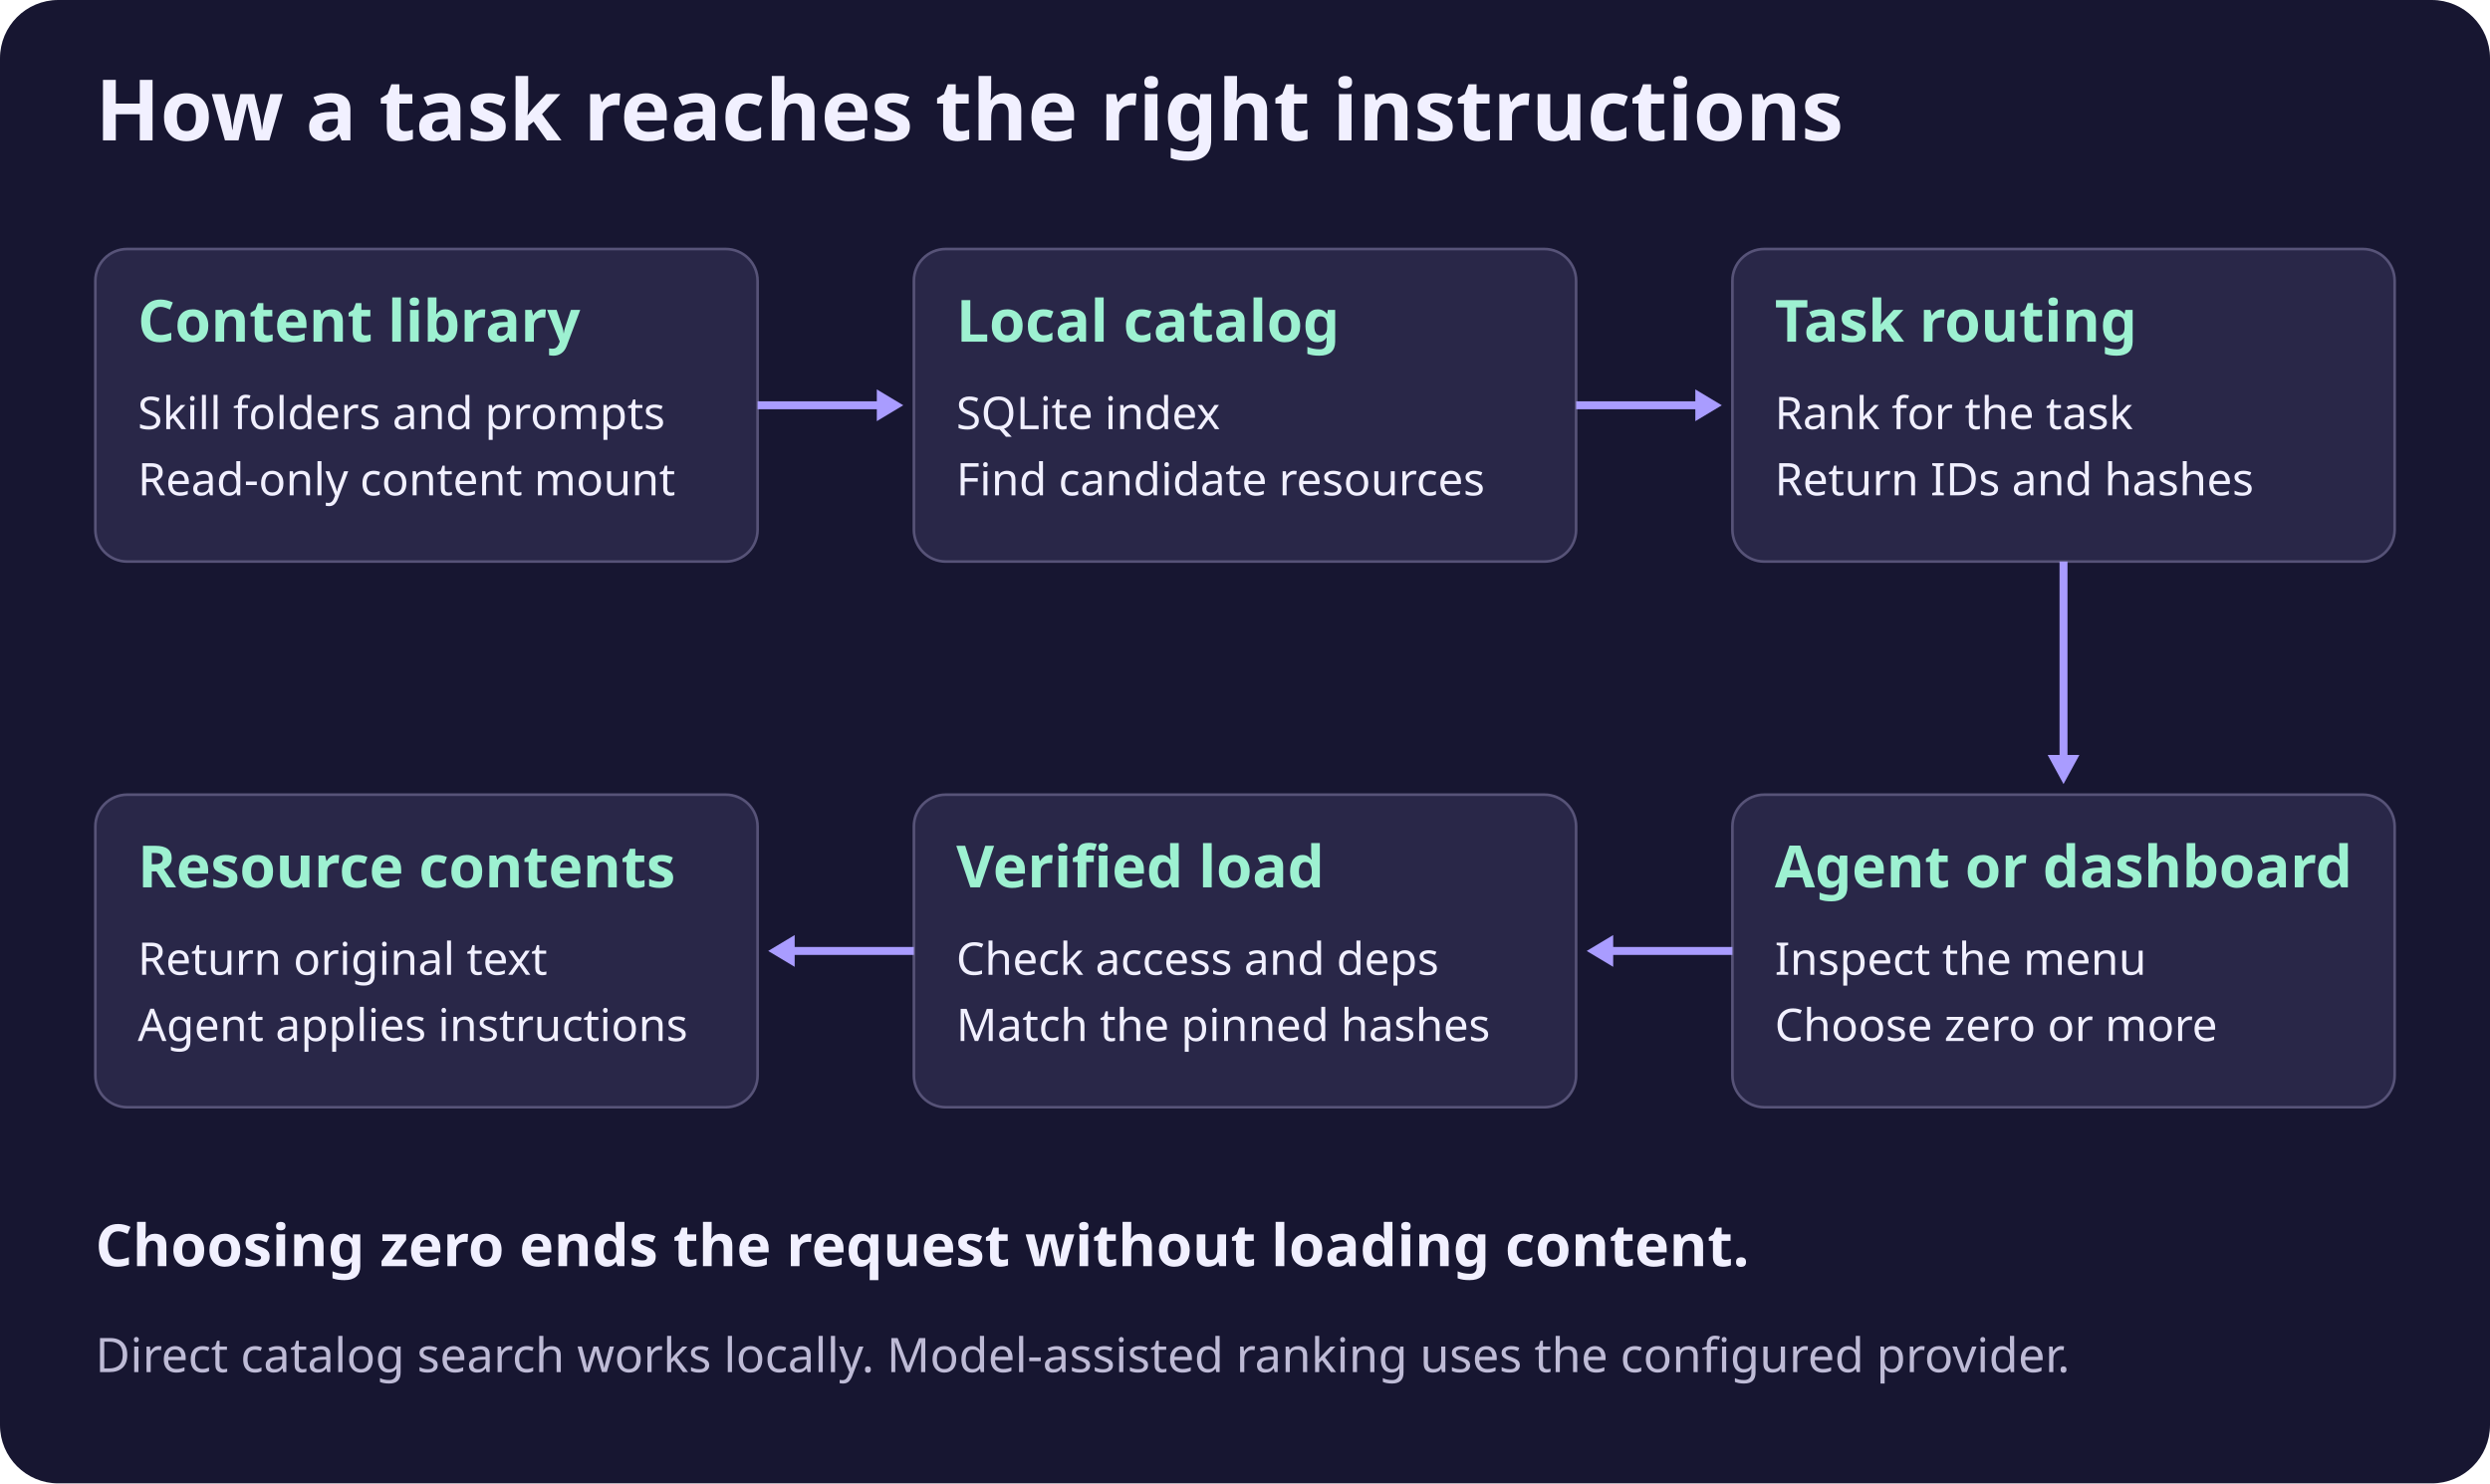
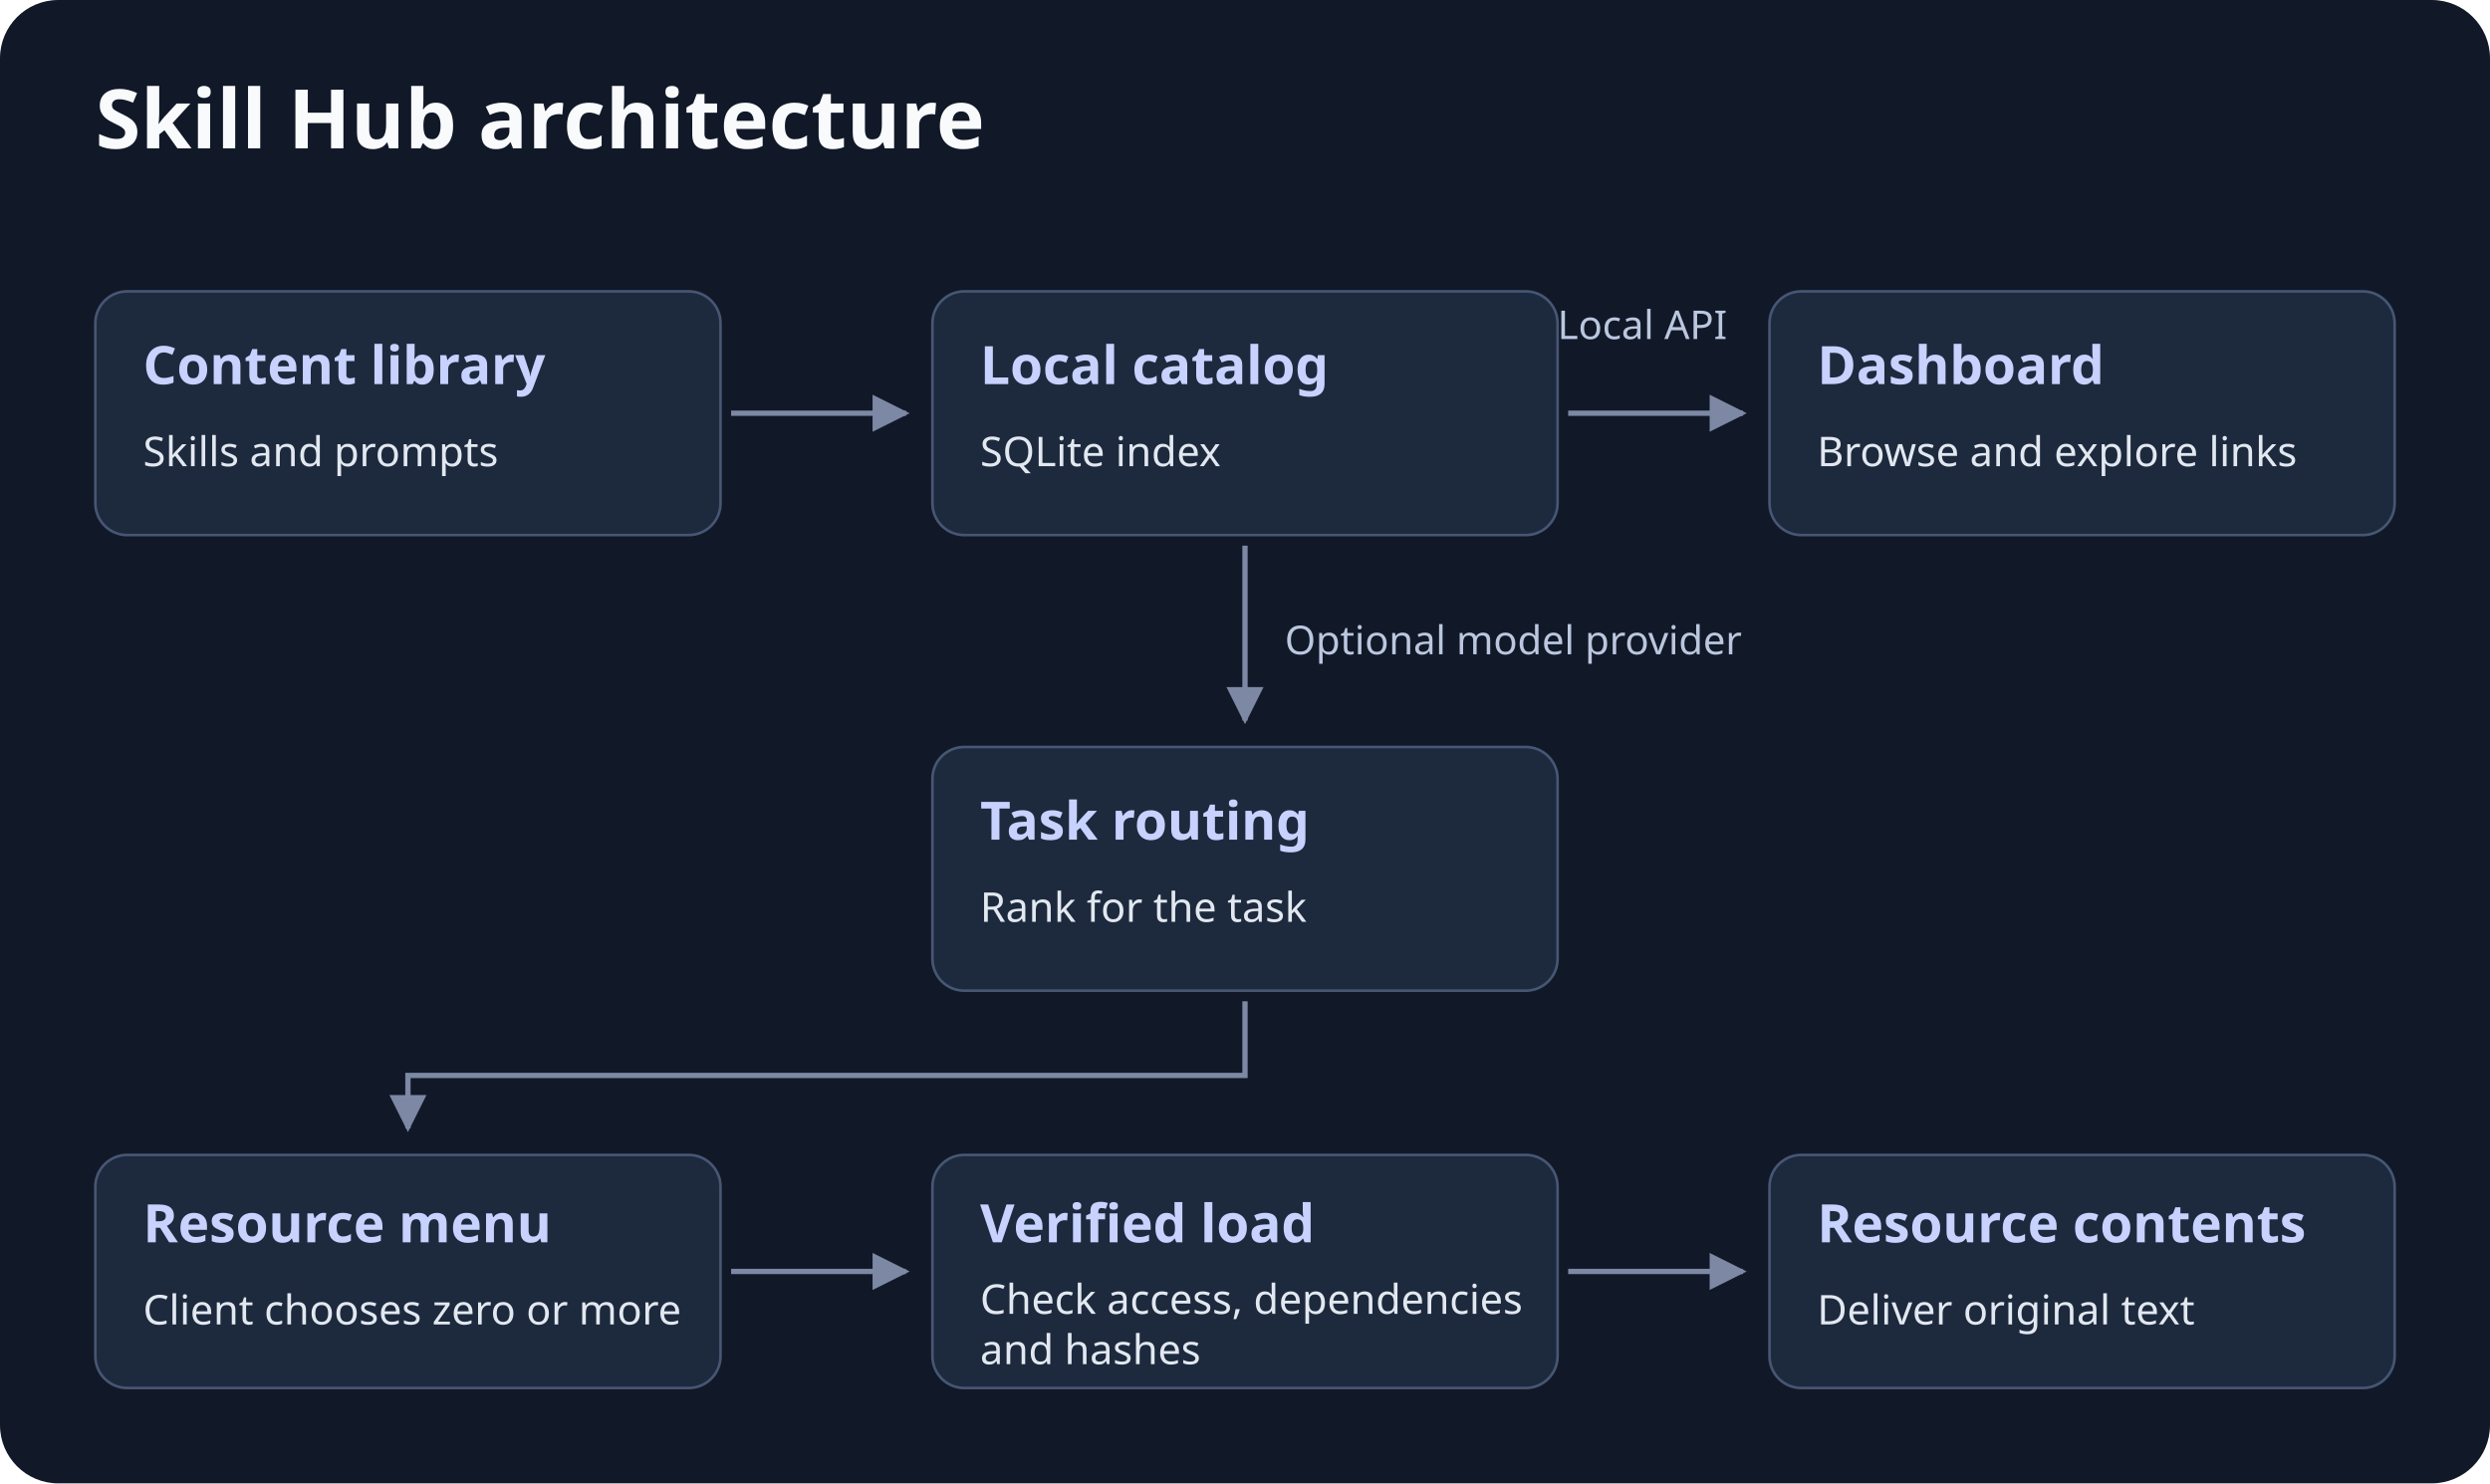
- <svg xmlns="http://www.w3.org/2000/svg" aria-labelledby="title desc" viewBox="0 0 940 560" role="img">
-   <rect width="940" height="560" rx="22" fill="#171631" />
-   <text x="36" y="53" font-family="system-ui, sans-serif" font-size="32" font-weight="650" fill="#f1f0ff">How a task reaches the right instructions</text>
-   <rect x="36" y="94" width="250" height="118" rx="12" fill="#292748" stroke="#575378" />
-   <text x="52" y="129" font-family="system-ui, sans-serif" font-size="22" font-weight="650" fill="#9df1d1">Content library</text>
-   <text x="52" y="162" font-family="system-ui, sans-serif" font-size="17" font-weight="400" fill="#f1f0ff">Skill folders and prompts</text>
-   <text x="52" y="187" font-family="system-ui, sans-serif" font-size="17" font-weight="400" fill="#f1f0ff">Read-only content mount</text>
-   <rect x="345" y="94" width="250" height="118" rx="12" fill="#292748" stroke="#575378" />
-   <text x="361" y="129" font-family="system-ui, sans-serif" font-size="22" font-weight="650" fill="#9df1d1">Local catalog</text>
-   <text x="361" y="162" font-family="system-ui, sans-serif" font-size="17" font-weight="400" fill="#f1f0ff">SQLite index</text>
-   <text x="361" y="187" font-family="system-ui, sans-serif" font-size="17" font-weight="400" fill="#f1f0ff">Find candidate resources</text>
-   <rect x="654" y="94" width="250" height="118" rx="12" fill="#292748" stroke="#575378" />
-   <text x="670" y="129" font-family="system-ui, sans-serif" font-size="22" font-weight="650" fill="#9df1d1">Task routing</text>
-   <text x="670" y="162" font-family="system-ui, sans-serif" font-size="17" font-weight="400" fill="#f1f0ff">Rank for the task</text>
-   <text x="670" y="187" font-family="system-ui, sans-serif" font-size="17" font-weight="400" fill="#f1f0ff">Return IDs and hashes</text>
-   <rect x="654" y="300" width="250" height="118" rx="12" fill="#292748" stroke="#575378" />
-   <text x="670" y="335" font-family="system-ui, sans-serif" font-size="22" font-weight="650" fill="#9df1d1">Agent or dashboard</text>
-   <text x="670" y="368" font-family="system-ui, sans-serif" font-size="17" font-weight="400" fill="#f1f0ff">Inspect the menu</text>
-   <text x="670" y="393" font-family="system-ui, sans-serif" font-size="17" font-weight="400" fill="#f1f0ff">Choose zero or more</text>
-   <rect x="345" y="300" width="250" height="118" rx="12" fill="#292748" stroke="#575378" />
-   <text x="361" y="335" font-family="system-ui, sans-serif" font-size="22" font-weight="650" fill="#9df1d1">Verified load</text>
-   <text x="361" y="368" font-family="system-ui, sans-serif" font-size="17" font-weight="400" fill="#f1f0ff">Check access and deps</text>
-   <text x="361" y="393" font-family="system-ui, sans-serif" font-size="17" font-weight="400" fill="#f1f0ff">Match the pinned hashes</text>
-   <rect x="36" y="300" width="250" height="118" rx="12" fill="#292748" stroke="#575378" />
-   <text x="52" y="335" font-family="system-ui, sans-serif" font-size="22" font-weight="650" fill="#9df1d1">Resource contents</text>
-   <text x="52" y="368" font-family="system-ui, sans-serif" font-size="17" font-weight="400" fill="#f1f0ff">Return original text</text>
-   <text x="52" y="393" font-family="system-ui, sans-serif" font-size="17" font-weight="400" fill="#f1f0ff">Agent applies instructions</text>
-   <path d="M 286 153 h 48" fill="none" stroke="#a99cff" stroke-width="3" />
-   <polygon points="331,147 341,153 331,159" fill="#a99cff" />
-   <path d="M 595 153 h 48" fill="none" stroke="#a99cff" stroke-width="3" />
-   <polygon points="640,147 650,153 640,159" fill="#a99cff" />
-   <path d="M 779 212 v 76" fill="none" stroke="#a99cff" stroke-width="3" />
-   <polygon points="773,285 779,296 785,285" fill="#a99cff" />
-   <path d="M 654 359 h -48" fill="none" stroke="#a99cff" stroke-width="3" />
-   <polygon points="609,353 599,359 609,365" fill="#a99cff" />
-   <path d="M 345 359 h -48" fill="none" stroke="#a99cff" stroke-width="3" />
-   <polygon points="300,353 290,359 300,365" fill="#a99cff" />
-   <text x="36" y="478" font-family="system-ui, sans-serif" font-size="22" font-weight="650" fill="#f1f0ff">Choosing zero ends the request without loading content.</text>
-   <text x="36" y="518" font-family="system-ui, sans-serif" font-size="18" font-weight="400" fill="#bebbd6">Direct catalog search works locally. Model-assisted ranking uses the configured provider.</text>
+ <svg xmlns="http://www.w3.org/2000/svg" viewBox="0 0 940 560" role="img" aria-labelledby="title description">
+   <defs>
+     <marker id="arrow" viewBox="0 0 10 10" refX="9" refY="5" markerWidth="7" markerHeight="7" orient="auto-start-reverse">
+       <path d="M0 0 10 5 0 10Z" fill="#7c88a4" />
+     </marker>
+   </defs>
+   <rect width="940" height="560" rx="22" fill="#111827" />
+   <g font-family="system-ui, sans-serif">
+     <text x="36" y="56" fill="#f8fafc" font-size="31" font-weight="700">Skill Hub architecture</text>
+     <g fill="#1d293d" stroke="#465673">
+       <rect x="36" y="110" width="236" height="92" rx="12" />
+       <rect x="352" y="110" width="236" height="92" rx="12" />
+       <rect x="668" y="110" width="236" height="92" rx="12" />
+       <rect x="352" y="282" width="236" height="92" rx="12" />
+       <rect x="36" y="436" width="236" height="88" rx="12" />
+       <rect x="352" y="436" width="236" height="88" rx="12" />
+       <rect x="668" y="436" width="236" height="88" rx="12" />
+     </g>
+     <g fill="none" stroke="#7c88a4" stroke-width="2" marker-end="url(#arrow)">
+       <path d="M276 156H342" />
+       <path d="M592 156H658" />
+       <path d="M470 206V272" />
+       <path d="M470 378V406H154V426" />
+       <path d="M276 480H342" />
+       <path d="M592 480H658" />
+     </g>
+     <g font-size="20" font-weight="650" fill="#c7d2fe">
+       <text x="54" y="145">Content library</text>
+       <text x="370" y="145">Local catalog</text>
+       <text x="686" y="145">Dashboard</text>
+       <text x="370" y="317">Task routing</text>
+       <text x="54" y="469">Resource menu</text>
+       <text x="370" y="469">Verified load</text>
+       <text x="686" y="469">Resource contents</text>
+     </g>
+     <g font-size="15.5" fill="#e2e8f0">
+       <text x="54" y="176">Skills and prompts</text>
+       <text x="370" y="176">SQLite index</text>
+       <text x="686" y="176">Browse and explore links</text>
+       <text x="370" y="348">Rank for the task</text>
+       <text x="54" y="500">Client chooses zero or more</text>
+       <text x="370" y="496">Check access, dependencies</text>
+       <text x="370" y="515">and hashes</text>
+       <text x="686" y="500">Deliver original text</text>
+     </g>
+     <g font-size="15" fill="#bac7df">
+       <text x="620" y="128" text-anchor="middle">Local API</text>
+       <text x="485" y="247">Optional model provider</text>
+     </g>
+   </g>
</svg>
